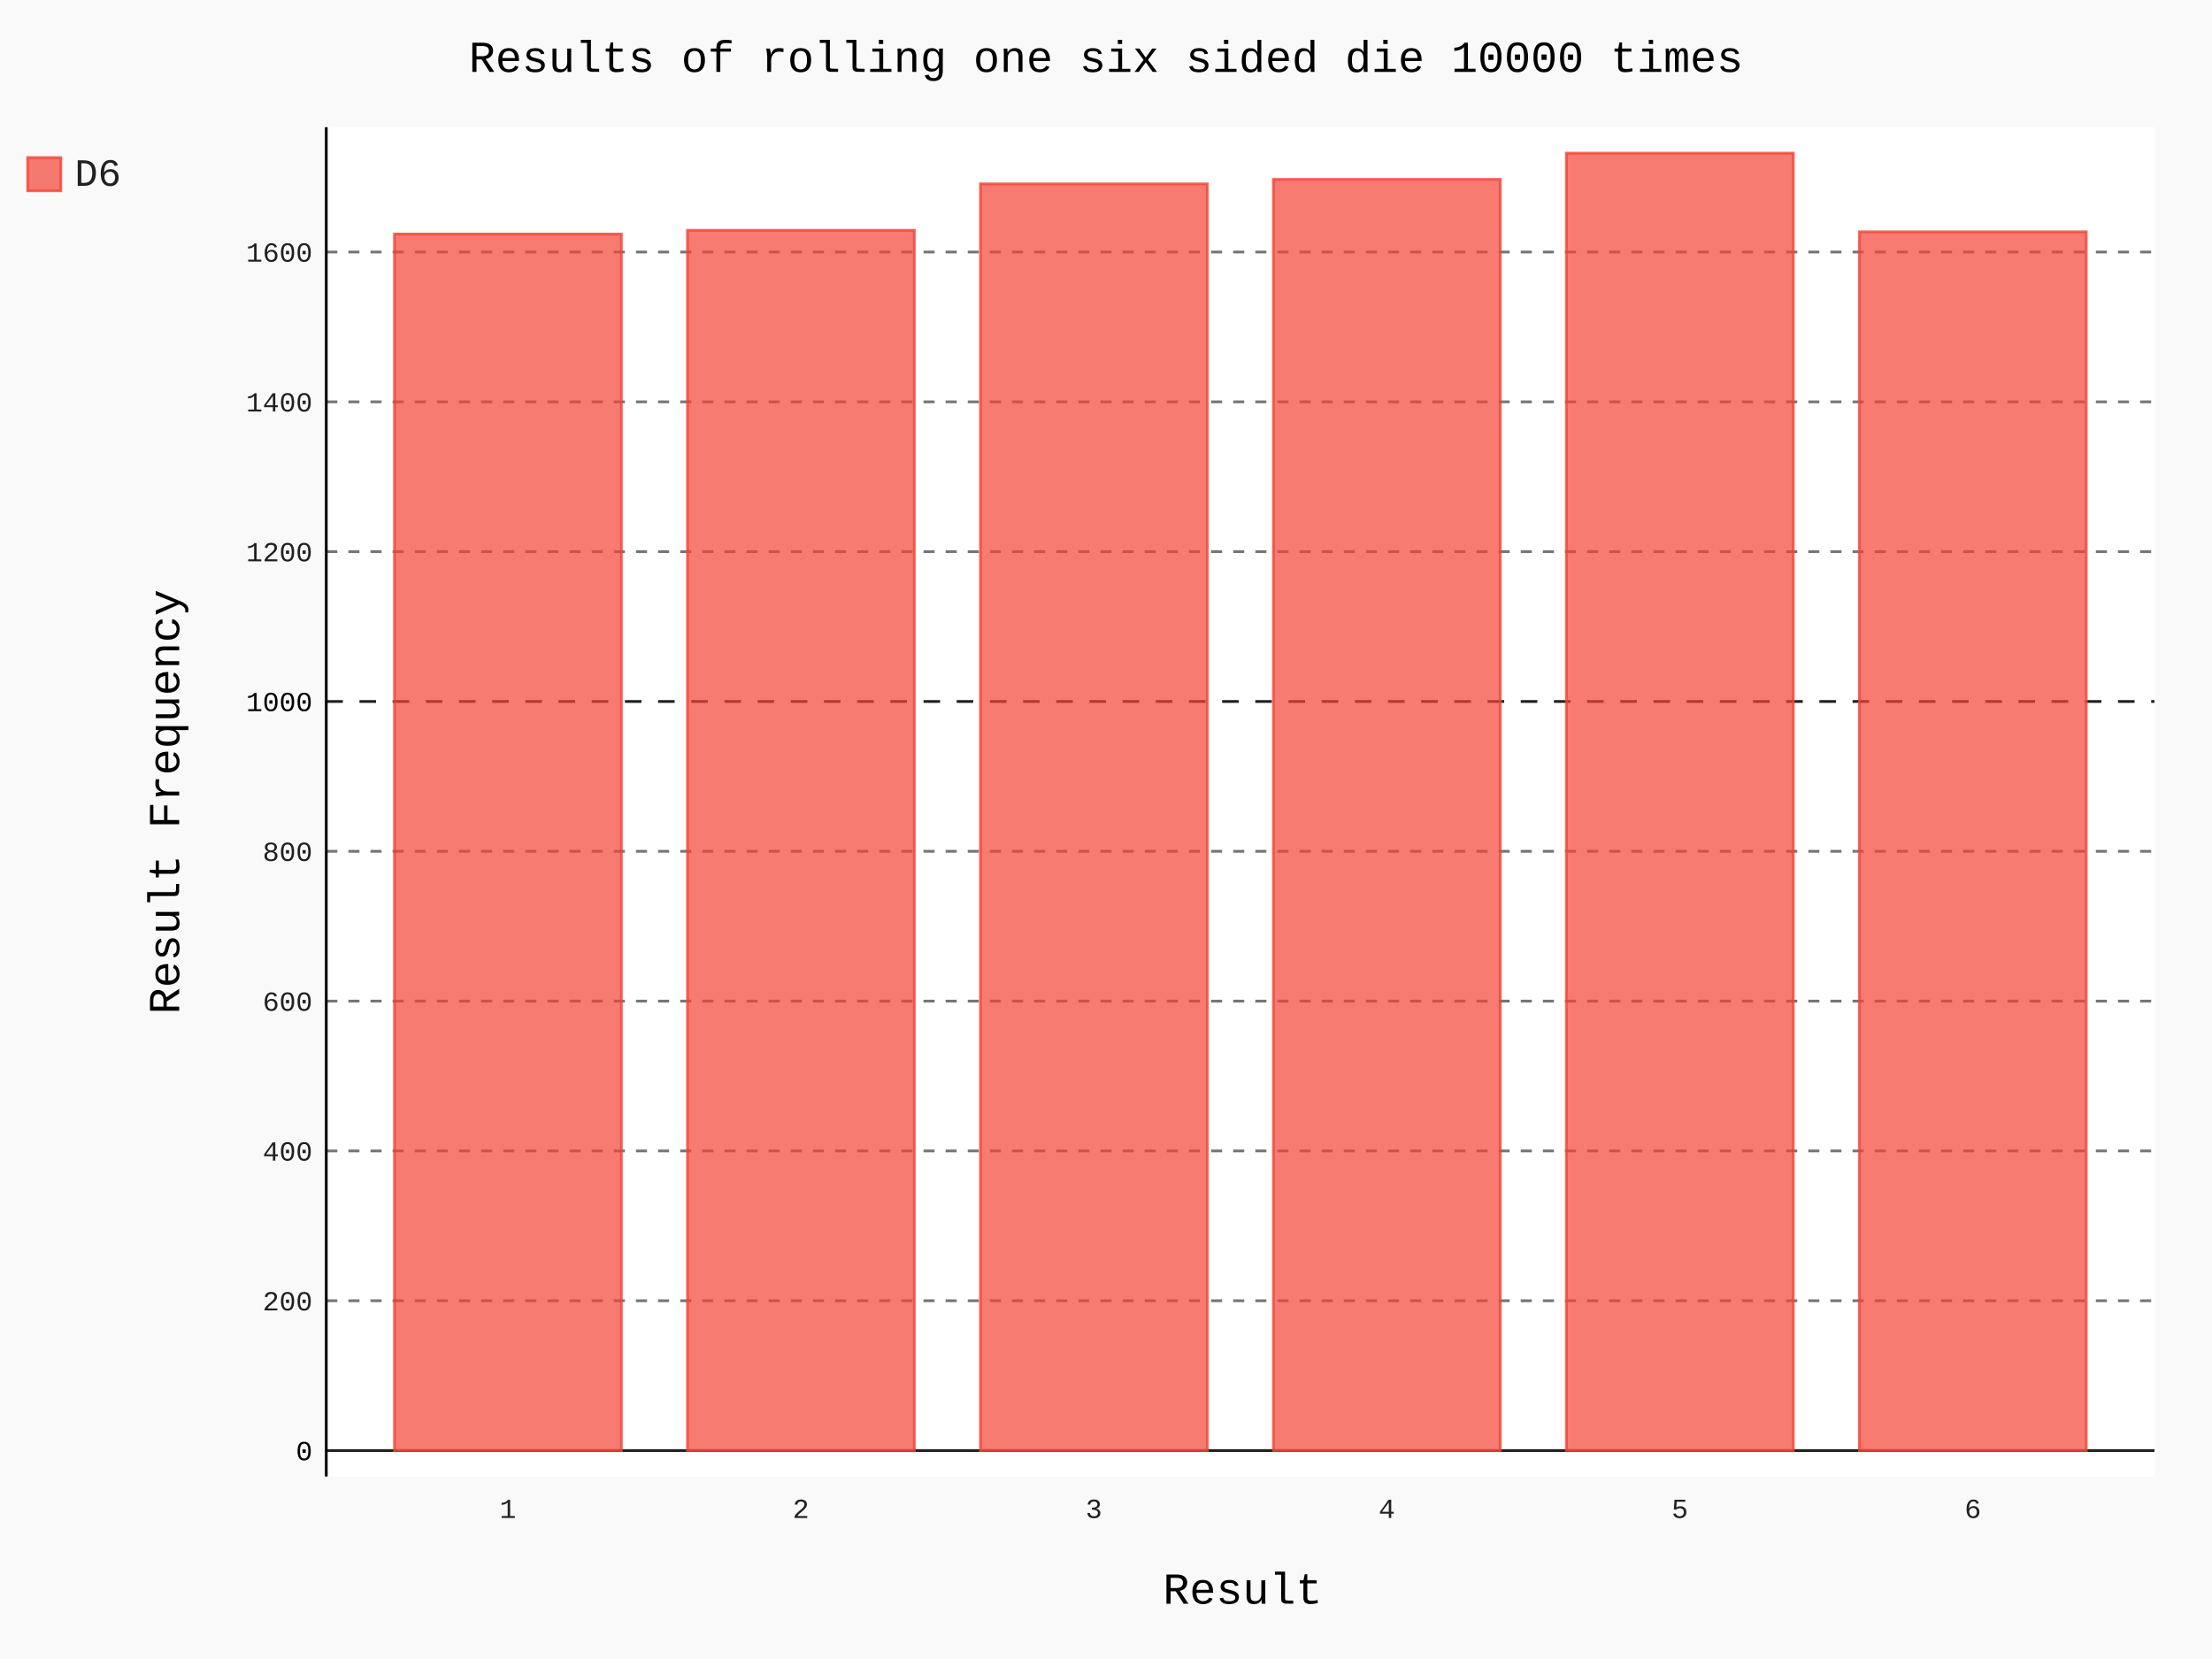
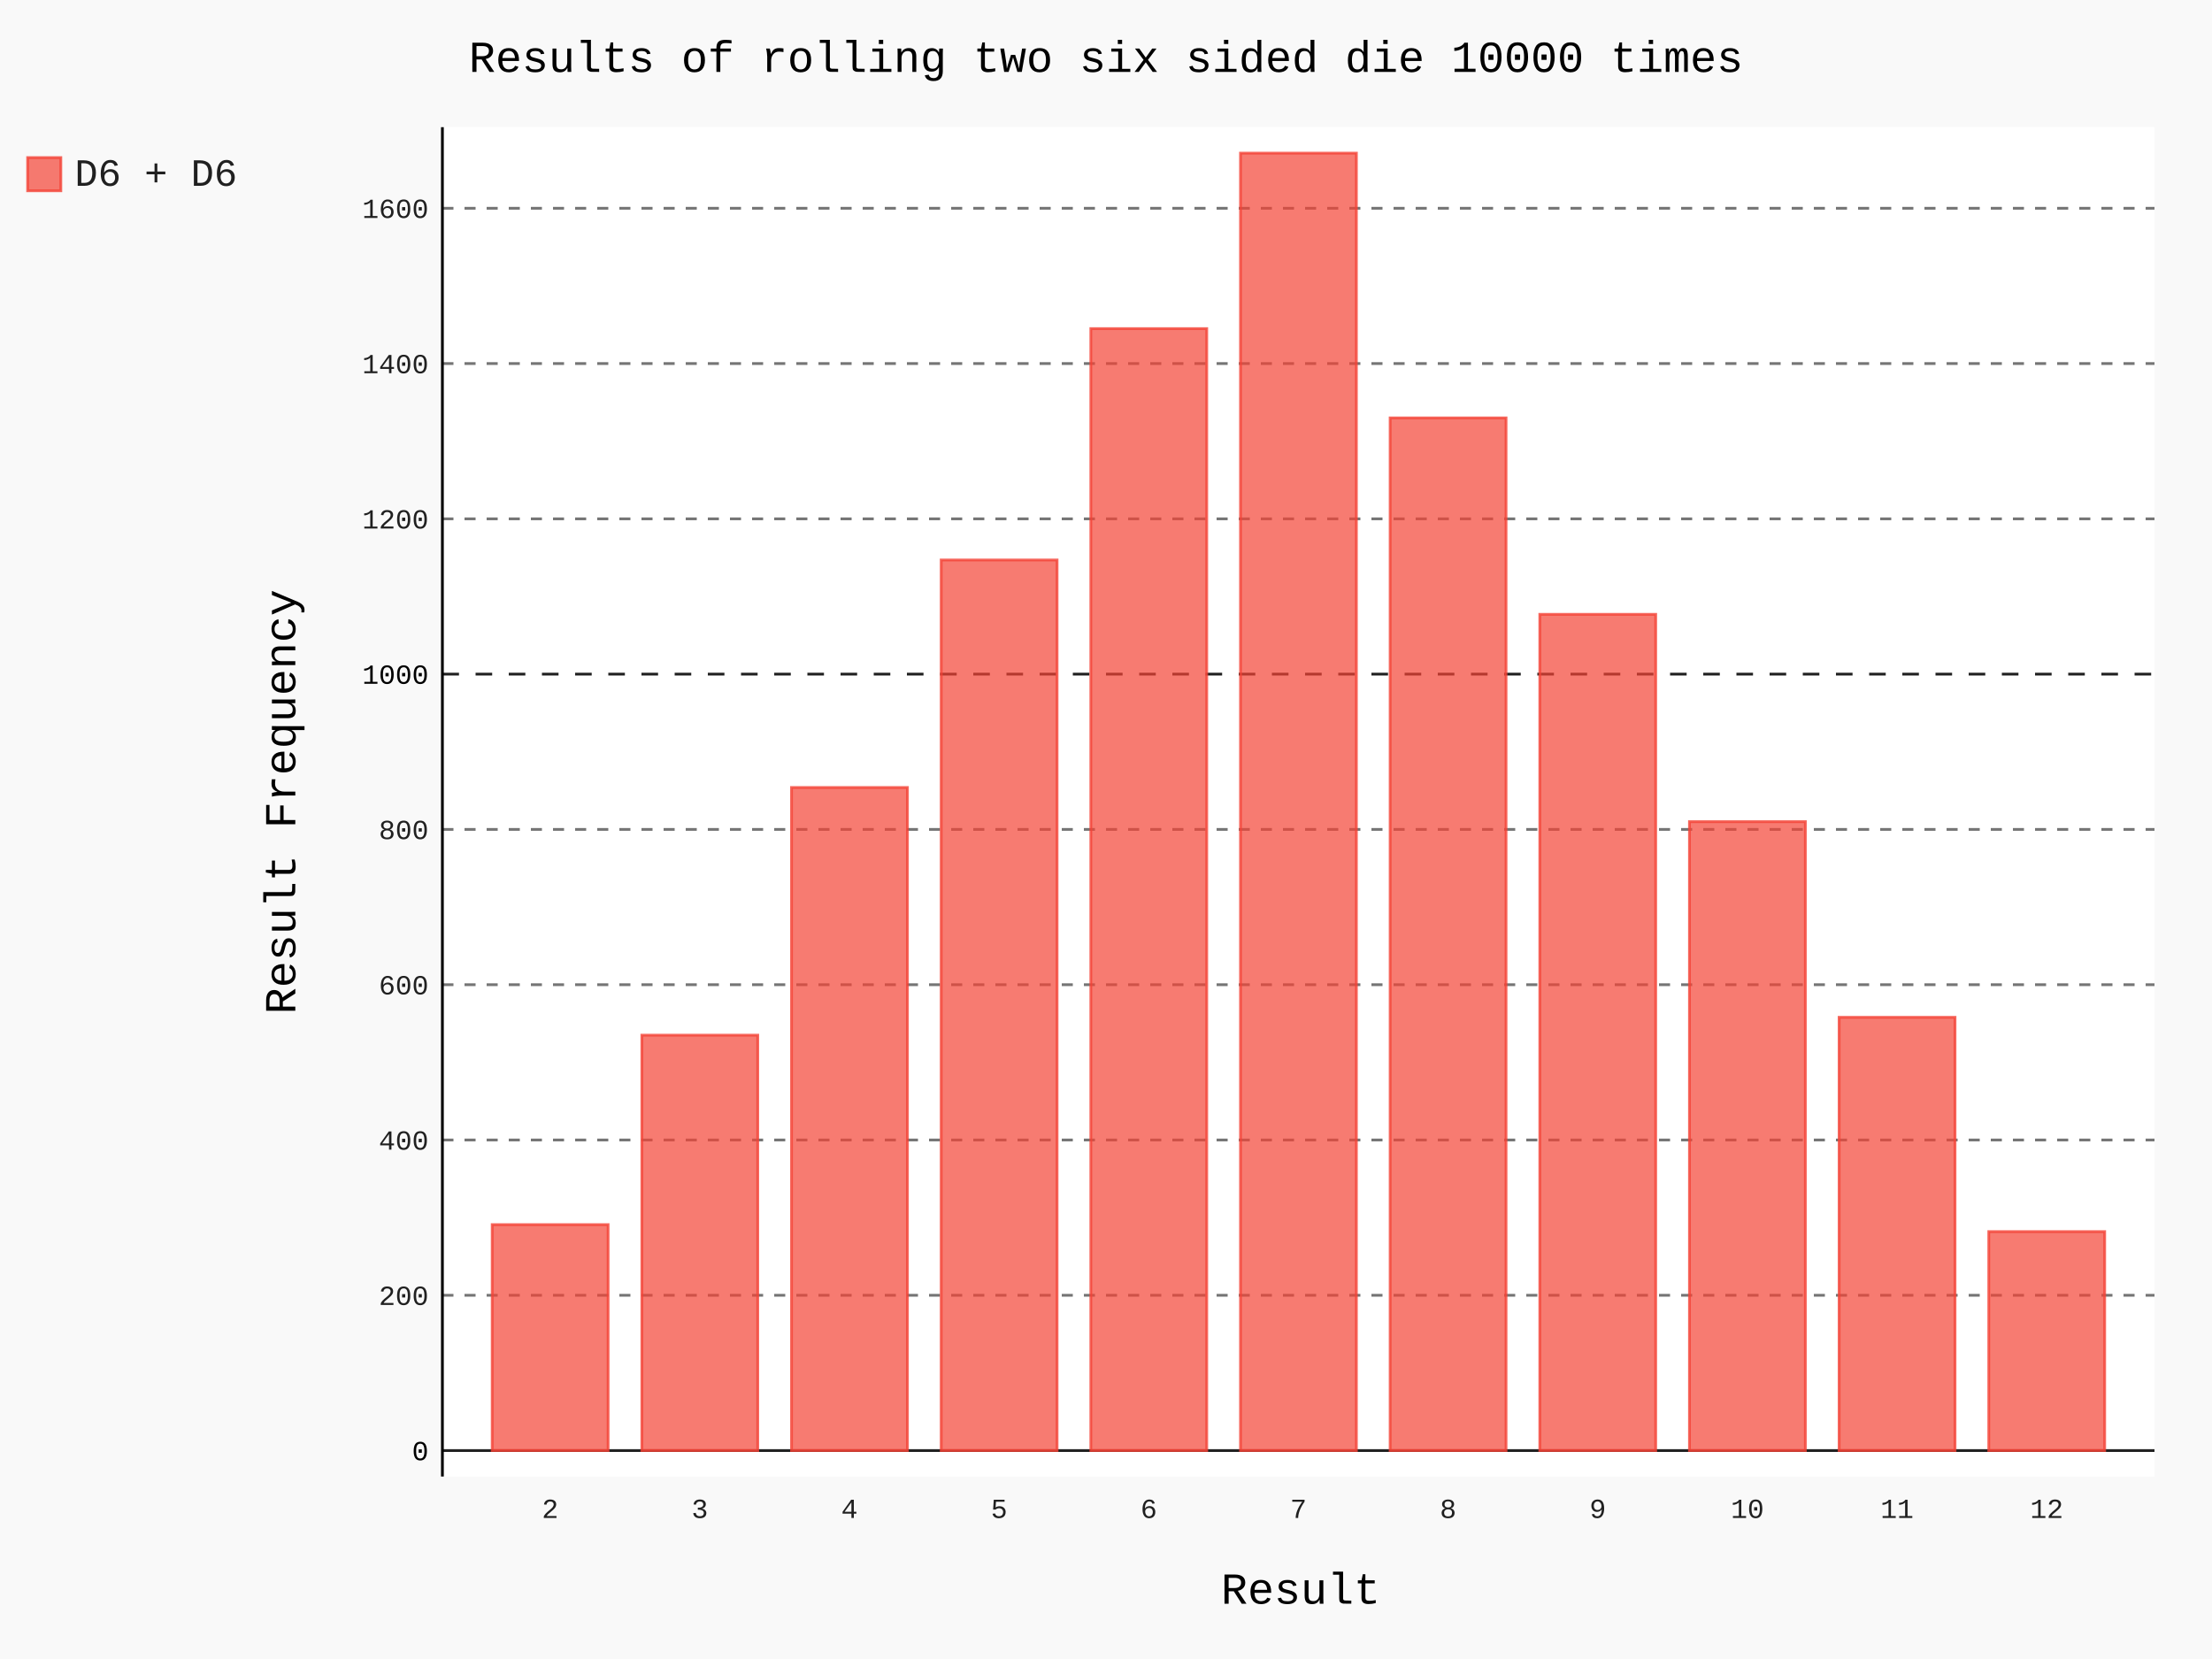
- <svg xmlns="http://www.w3.org/2000/svg" class="pygal-chart" id="chart-66f2a0ca-9bf6-41c1-96e5-be3d6422c4b3" viewBox="0 0 800 600">
+ <svg xmlns="http://www.w3.org/2000/svg" class="pygal-chart" id="chart-74829e68-ddb1-4a32-be70-0e45d8a1ea32" viewBox="0 0 800 600">
  <defs>
-     <style type="text/css">#chart-66f2a0ca-9bf6-41c1-96e5-be3d6422c4b3{-webkit-user-select:none;-webkit-font-smoothing:antialiased;font-family:Consolas,"Liberation Mono",Menlo,Courier,monospace}#chart-66f2a0ca-9bf6-41c1-96e5-be3d6422c4b3 .title{font-family:Consolas,"Liberation Mono",Menlo,Courier,monospace;font-size:16px}#chart-66f2a0ca-9bf6-41c1-96e5-be3d6422c4b3 .legends .legend text{font-family:Consolas,"Liberation Mono",Menlo,Courier,monospace;font-size:14px}#chart-66f2a0ca-9bf6-41c1-96e5-be3d6422c4b3 .axis text{font-family:Consolas,"Liberation Mono",Menlo,Courier,monospace;font-size:10px}#chart-66f2a0ca-9bf6-41c1-96e5-be3d6422c4b3 .axis text.major{font-family:Consolas,"Liberation Mono",Menlo,Courier,monospace;font-size:10px}#chart-66f2a0ca-9bf6-41c1-96e5-be3d6422c4b3 .text-overlay text.value{font-family:Consolas,"Liberation Mono",Menlo,Courier,monospace;font-size:16px}#chart-66f2a0ca-9bf6-41c1-96e5-be3d6422c4b3 .text-overlay text.label{font-family:Consolas,"Liberation Mono",Menlo,Courier,monospace;font-size:10px}#chart-66f2a0ca-9bf6-41c1-96e5-be3d6422c4b3 .tooltip{font-family:Consolas,"Liberation Mono",Menlo,Courier,monospace;font-size:14px}#chart-66f2a0ca-9bf6-41c1-96e5-be3d6422c4b3 text.no_data{font-family:Consolas,"Liberation Mono",Menlo,Courier,monospace;font-size:64px}
- #chart-66f2a0ca-9bf6-41c1-96e5-be3d6422c4b3{background-color:rgba(249,249,249,1)}#chart-66f2a0ca-9bf6-41c1-96e5-be3d6422c4b3 path,#chart-66f2a0ca-9bf6-41c1-96e5-be3d6422c4b3 line,#chart-66f2a0ca-9bf6-41c1-96e5-be3d6422c4b3 rect,#chart-66f2a0ca-9bf6-41c1-96e5-be3d6422c4b3 circle{-webkit-transition:150ms;-moz-transition:150ms;transition:150ms}#chart-66f2a0ca-9bf6-41c1-96e5-be3d6422c4b3 .graph &gt; .background{fill:rgba(249,249,249,1)}#chart-66f2a0ca-9bf6-41c1-96e5-be3d6422c4b3 .plot &gt; .background{fill:rgba(255,255,255,1)}#chart-66f2a0ca-9bf6-41c1-96e5-be3d6422c4b3 .graph{fill:rgba(0,0,0,.87)}#chart-66f2a0ca-9bf6-41c1-96e5-be3d6422c4b3 text.no_data{fill:rgba(0,0,0,1)}#chart-66f2a0ca-9bf6-41c1-96e5-be3d6422c4b3 .title{fill:rgba(0,0,0,1)}#chart-66f2a0ca-9bf6-41c1-96e5-be3d6422c4b3 .legends .legend text{fill:rgba(0,0,0,.87)}#chart-66f2a0ca-9bf6-41c1-96e5-be3d6422c4b3 .legends .legend:hover text{fill:rgba(0,0,0,1)}#chart-66f2a0ca-9bf6-41c1-96e5-be3d6422c4b3 .axis .line{stroke:rgba(0,0,0,1)}#chart-66f2a0ca-9bf6-41c1-96e5-be3d6422c4b3 .axis .guide.line{stroke:rgba(0,0,0,.54)}#chart-66f2a0ca-9bf6-41c1-96e5-be3d6422c4b3 .axis .major.line{stroke:rgba(0,0,0,.87)}#chart-66f2a0ca-9bf6-41c1-96e5-be3d6422c4b3 .axis text.major{fill:rgba(0,0,0,1)}#chart-66f2a0ca-9bf6-41c1-96e5-be3d6422c4b3 .axis.y .guides:hover .guide.line,#chart-66f2a0ca-9bf6-41c1-96e5-be3d6422c4b3 .line-graph .axis.x .guides:hover .guide.line,#chart-66f2a0ca-9bf6-41c1-96e5-be3d6422c4b3 .stackedline-graph .axis.x .guides:hover .guide.line,#chart-66f2a0ca-9bf6-41c1-96e5-be3d6422c4b3 .xy-graph .axis.x .guides:hover .guide.line{stroke:rgba(0,0,0,1)}#chart-66f2a0ca-9bf6-41c1-96e5-be3d6422c4b3 .axis .guides:hover text{fill:rgba(0,0,0,1)}#chart-66f2a0ca-9bf6-41c1-96e5-be3d6422c4b3 .reactive{fill-opacity:.7;stroke-opacity:.8}#chart-66f2a0ca-9bf6-41c1-96e5-be3d6422c4b3 .ci{stroke:rgba(0,0,0,.87)}#chart-66f2a0ca-9bf6-41c1-96e5-be3d6422c4b3 .reactive.active,#chart-66f2a0ca-9bf6-41c1-96e5-be3d6422c4b3 .active .reactive{fill-opacity:.8;stroke-opacity:.9;stroke-width:4}#chart-66f2a0ca-9bf6-41c1-96e5-be3d6422c4b3 .ci .reactive.active{stroke-width:1.5}#chart-66f2a0ca-9bf6-41c1-96e5-be3d6422c4b3 .series text{fill:rgba(0,0,0,1)}#chart-66f2a0ca-9bf6-41c1-96e5-be3d6422c4b3 .tooltip rect{fill:rgba(255,255,255,1);stroke:rgba(0,0,0,1);-webkit-transition:opacity 150ms;-moz-transition:opacity 150ms;transition:opacity 150ms}#chart-66f2a0ca-9bf6-41c1-96e5-be3d6422c4b3 .tooltip .label{fill:rgba(0,0,0,.87)}#chart-66f2a0ca-9bf6-41c1-96e5-be3d6422c4b3 .tooltip .label{fill:rgba(0,0,0,.87)}#chart-66f2a0ca-9bf6-41c1-96e5-be3d6422c4b3 .tooltip .legend{font-size:.8em;fill:rgba(0,0,0,.54)}#chart-66f2a0ca-9bf6-41c1-96e5-be3d6422c4b3 .tooltip .x_label{font-size:.6em;fill:rgba(0,0,0,1)}#chart-66f2a0ca-9bf6-41c1-96e5-be3d6422c4b3 .tooltip .xlink{font-size:.5em;text-decoration:underline}#chart-66f2a0ca-9bf6-41c1-96e5-be3d6422c4b3 .tooltip .value{font-size:1.5em}#chart-66f2a0ca-9bf6-41c1-96e5-be3d6422c4b3 .bound{font-size:.5em}#chart-66f2a0ca-9bf6-41c1-96e5-be3d6422c4b3 .max-value{font-size:.75em;fill:rgba(0,0,0,.54)}#chart-66f2a0ca-9bf6-41c1-96e5-be3d6422c4b3 .map-element{fill:rgba(255,255,255,1);stroke:rgba(0,0,0,.54) !important}#chart-66f2a0ca-9bf6-41c1-96e5-be3d6422c4b3 .map-element .reactive{fill-opacity:inherit;stroke-opacity:inherit}#chart-66f2a0ca-9bf6-41c1-96e5-be3d6422c4b3 .color-0,#chart-66f2a0ca-9bf6-41c1-96e5-be3d6422c4b3 .color-0 a:visited{stroke:#F44336;fill:#F44336}#chart-66f2a0ca-9bf6-41c1-96e5-be3d6422c4b3 .text-overlay .color-0 text{fill:black}
- #chart-66f2a0ca-9bf6-41c1-96e5-be3d6422c4b3 text.no_data{text-anchor:middle}#chart-66f2a0ca-9bf6-41c1-96e5-be3d6422c4b3 .guide.line{fill:none}#chart-66f2a0ca-9bf6-41c1-96e5-be3d6422c4b3 .centered{text-anchor:middle}#chart-66f2a0ca-9bf6-41c1-96e5-be3d6422c4b3 .title{text-anchor:middle}#chart-66f2a0ca-9bf6-41c1-96e5-be3d6422c4b3 .legends .legend text{fill-opacity:1}#chart-66f2a0ca-9bf6-41c1-96e5-be3d6422c4b3 .axis.x text{text-anchor:middle}#chart-66f2a0ca-9bf6-41c1-96e5-be3d6422c4b3 .axis.x:not(.web) text[transform]{text-anchor:start}#chart-66f2a0ca-9bf6-41c1-96e5-be3d6422c4b3 .axis.x:not(.web) text[transform].backwards{text-anchor:end}#chart-66f2a0ca-9bf6-41c1-96e5-be3d6422c4b3 .axis.y text{text-anchor:end}#chart-66f2a0ca-9bf6-41c1-96e5-be3d6422c4b3 .axis.y text[transform].backwards{text-anchor:start}#chart-66f2a0ca-9bf6-41c1-96e5-be3d6422c4b3 .axis.y2 text{text-anchor:start}#chart-66f2a0ca-9bf6-41c1-96e5-be3d6422c4b3 .axis.y2 text[transform].backwards{text-anchor:end}#chart-66f2a0ca-9bf6-41c1-96e5-be3d6422c4b3 .axis .guide.line{stroke-dasharray:4,4}#chart-66f2a0ca-9bf6-41c1-96e5-be3d6422c4b3 .axis .major.guide.line{stroke-dasharray:6,6}#chart-66f2a0ca-9bf6-41c1-96e5-be3d6422c4b3 .horizontal .axis.y .guide.line,#chart-66f2a0ca-9bf6-41c1-96e5-be3d6422c4b3 .horizontal .axis.y2 .guide.line,#chart-66f2a0ca-9bf6-41c1-96e5-be3d6422c4b3 .vertical .axis.x .guide.line{opacity:0}#chart-66f2a0ca-9bf6-41c1-96e5-be3d6422c4b3 .horizontal .axis.always_show .guide.line,#chart-66f2a0ca-9bf6-41c1-96e5-be3d6422c4b3 .vertical .axis.always_show .guide.line{opacity:1 !important}#chart-66f2a0ca-9bf6-41c1-96e5-be3d6422c4b3 .axis.y .guides:hover .guide.line,#chart-66f2a0ca-9bf6-41c1-96e5-be3d6422c4b3 .axis.y2 .guides:hover .guide.line,#chart-66f2a0ca-9bf6-41c1-96e5-be3d6422c4b3 .axis.x .guides:hover .guide.line{opacity:1}#chart-66f2a0ca-9bf6-41c1-96e5-be3d6422c4b3 .axis .guides:hover text{opacity:1}#chart-66f2a0ca-9bf6-41c1-96e5-be3d6422c4b3 .nofill{fill:none}#chart-66f2a0ca-9bf6-41c1-96e5-be3d6422c4b3 .subtle-fill{fill-opacity:.2}#chart-66f2a0ca-9bf6-41c1-96e5-be3d6422c4b3 .dot{stroke-width:1px;fill-opacity:1}#chart-66f2a0ca-9bf6-41c1-96e5-be3d6422c4b3 .dot.active{stroke-width:5px}#chart-66f2a0ca-9bf6-41c1-96e5-be3d6422c4b3 .dot.negative{fill:transparent}#chart-66f2a0ca-9bf6-41c1-96e5-be3d6422c4b3 text,#chart-66f2a0ca-9bf6-41c1-96e5-be3d6422c4b3 tspan{stroke:none !important}#chart-66f2a0ca-9bf6-41c1-96e5-be3d6422c4b3 .series text.active{opacity:1}#chart-66f2a0ca-9bf6-41c1-96e5-be3d6422c4b3 .tooltip rect{fill-opacity:.95;stroke-width:.5}#chart-66f2a0ca-9bf6-41c1-96e5-be3d6422c4b3 .tooltip text{fill-opacity:1}#chart-66f2a0ca-9bf6-41c1-96e5-be3d6422c4b3 .showable{visibility:hidden}#chart-66f2a0ca-9bf6-41c1-96e5-be3d6422c4b3 .showable.shown{visibility:visible}#chart-66f2a0ca-9bf6-41c1-96e5-be3d6422c4b3 .gauge-background{fill:rgba(229,229,229,1);stroke:none}#chart-66f2a0ca-9bf6-41c1-96e5-be3d6422c4b3 .bg-lines{stroke:rgba(249,249,249,1);stroke-width:2px}</style>
+     <style type="text/css">#chart-74829e68-ddb1-4a32-be70-0e45d8a1ea32{-webkit-user-select:none;-webkit-font-smoothing:antialiased;font-family:Consolas,"Liberation Mono",Menlo,Courier,monospace}#chart-74829e68-ddb1-4a32-be70-0e45d8a1ea32 .title{font-family:Consolas,"Liberation Mono",Menlo,Courier,monospace;font-size:16px}#chart-74829e68-ddb1-4a32-be70-0e45d8a1ea32 .legends .legend text{font-family:Consolas,"Liberation Mono",Menlo,Courier,monospace;font-size:14px}#chart-74829e68-ddb1-4a32-be70-0e45d8a1ea32 .axis text{font-family:Consolas,"Liberation Mono",Menlo,Courier,monospace;font-size:10px}#chart-74829e68-ddb1-4a32-be70-0e45d8a1ea32 .axis text.major{font-family:Consolas,"Liberation Mono",Menlo,Courier,monospace;font-size:10px}#chart-74829e68-ddb1-4a32-be70-0e45d8a1ea32 .text-overlay text.value{font-family:Consolas,"Liberation Mono",Menlo,Courier,monospace;font-size:16px}#chart-74829e68-ddb1-4a32-be70-0e45d8a1ea32 .text-overlay text.label{font-family:Consolas,"Liberation Mono",Menlo,Courier,monospace;font-size:10px}#chart-74829e68-ddb1-4a32-be70-0e45d8a1ea32 .tooltip{font-family:Consolas,"Liberation Mono",Menlo,Courier,monospace;font-size:14px}#chart-74829e68-ddb1-4a32-be70-0e45d8a1ea32 text.no_data{font-family:Consolas,"Liberation Mono",Menlo,Courier,monospace;font-size:64px}
+ #chart-74829e68-ddb1-4a32-be70-0e45d8a1ea32{background-color:rgba(249,249,249,1)}#chart-74829e68-ddb1-4a32-be70-0e45d8a1ea32 path,#chart-74829e68-ddb1-4a32-be70-0e45d8a1ea32 line,#chart-74829e68-ddb1-4a32-be70-0e45d8a1ea32 rect,#chart-74829e68-ddb1-4a32-be70-0e45d8a1ea32 circle{-webkit-transition:150ms;-moz-transition:150ms;transition:150ms}#chart-74829e68-ddb1-4a32-be70-0e45d8a1ea32 .graph &gt; .background{fill:rgba(249,249,249,1)}#chart-74829e68-ddb1-4a32-be70-0e45d8a1ea32 .plot &gt; .background{fill:rgba(255,255,255,1)}#chart-74829e68-ddb1-4a32-be70-0e45d8a1ea32 .graph{fill:rgba(0,0,0,.87)}#chart-74829e68-ddb1-4a32-be70-0e45d8a1ea32 text.no_data{fill:rgba(0,0,0,1)}#chart-74829e68-ddb1-4a32-be70-0e45d8a1ea32 .title{fill:rgba(0,0,0,1)}#chart-74829e68-ddb1-4a32-be70-0e45d8a1ea32 .legends .legend text{fill:rgba(0,0,0,.87)}#chart-74829e68-ddb1-4a32-be70-0e45d8a1ea32 .legends .legend:hover text{fill:rgba(0,0,0,1)}#chart-74829e68-ddb1-4a32-be70-0e45d8a1ea32 .axis .line{stroke:rgba(0,0,0,1)}#chart-74829e68-ddb1-4a32-be70-0e45d8a1ea32 .axis .guide.line{stroke:rgba(0,0,0,.54)}#chart-74829e68-ddb1-4a32-be70-0e45d8a1ea32 .axis .major.line{stroke:rgba(0,0,0,.87)}#chart-74829e68-ddb1-4a32-be70-0e45d8a1ea32 .axis text.major{fill:rgba(0,0,0,1)}#chart-74829e68-ddb1-4a32-be70-0e45d8a1ea32 .axis.y .guides:hover .guide.line,#chart-74829e68-ddb1-4a32-be70-0e45d8a1ea32 .line-graph .axis.x .guides:hover .guide.line,#chart-74829e68-ddb1-4a32-be70-0e45d8a1ea32 .stackedline-graph .axis.x .guides:hover .guide.line,#chart-74829e68-ddb1-4a32-be70-0e45d8a1ea32 .xy-graph .axis.x .guides:hover .guide.line{stroke:rgba(0,0,0,1)}#chart-74829e68-ddb1-4a32-be70-0e45d8a1ea32 .axis .guides:hover text{fill:rgba(0,0,0,1)}#chart-74829e68-ddb1-4a32-be70-0e45d8a1ea32 .reactive{fill-opacity:.7;stroke-opacity:.8}#chart-74829e68-ddb1-4a32-be70-0e45d8a1ea32 .ci{stroke:rgba(0,0,0,.87)}#chart-74829e68-ddb1-4a32-be70-0e45d8a1ea32 .reactive.active,#chart-74829e68-ddb1-4a32-be70-0e45d8a1ea32 .active .reactive{fill-opacity:.8;stroke-opacity:.9;stroke-width:4}#chart-74829e68-ddb1-4a32-be70-0e45d8a1ea32 .ci .reactive.active{stroke-width:1.5}#chart-74829e68-ddb1-4a32-be70-0e45d8a1ea32 .series text{fill:rgba(0,0,0,1)}#chart-74829e68-ddb1-4a32-be70-0e45d8a1ea32 .tooltip rect{fill:rgba(255,255,255,1);stroke:rgba(0,0,0,1);-webkit-transition:opacity 150ms;-moz-transition:opacity 150ms;transition:opacity 150ms}#chart-74829e68-ddb1-4a32-be70-0e45d8a1ea32 .tooltip .label{fill:rgba(0,0,0,.87)}#chart-74829e68-ddb1-4a32-be70-0e45d8a1ea32 .tooltip .label{fill:rgba(0,0,0,.87)}#chart-74829e68-ddb1-4a32-be70-0e45d8a1ea32 .tooltip .legend{font-size:.8em;fill:rgba(0,0,0,.54)}#chart-74829e68-ddb1-4a32-be70-0e45d8a1ea32 .tooltip .x_label{font-size:.6em;fill:rgba(0,0,0,1)}#chart-74829e68-ddb1-4a32-be70-0e45d8a1ea32 .tooltip .xlink{font-size:.5em;text-decoration:underline}#chart-74829e68-ddb1-4a32-be70-0e45d8a1ea32 .tooltip .value{font-size:1.5em}#chart-74829e68-ddb1-4a32-be70-0e45d8a1ea32 .bound{font-size:.5em}#chart-74829e68-ddb1-4a32-be70-0e45d8a1ea32 .max-value{font-size:.75em;fill:rgba(0,0,0,.54)}#chart-74829e68-ddb1-4a32-be70-0e45d8a1ea32 .map-element{fill:rgba(255,255,255,1);stroke:rgba(0,0,0,.54) !important}#chart-74829e68-ddb1-4a32-be70-0e45d8a1ea32 .map-element .reactive{fill-opacity:inherit;stroke-opacity:inherit}#chart-74829e68-ddb1-4a32-be70-0e45d8a1ea32 .color-0,#chart-74829e68-ddb1-4a32-be70-0e45d8a1ea32 .color-0 a:visited{stroke:#F44336;fill:#F44336}#chart-74829e68-ddb1-4a32-be70-0e45d8a1ea32 .text-overlay .color-0 text{fill:black}
+ #chart-74829e68-ddb1-4a32-be70-0e45d8a1ea32 text.no_data{text-anchor:middle}#chart-74829e68-ddb1-4a32-be70-0e45d8a1ea32 .guide.line{fill:none}#chart-74829e68-ddb1-4a32-be70-0e45d8a1ea32 .centered{text-anchor:middle}#chart-74829e68-ddb1-4a32-be70-0e45d8a1ea32 .title{text-anchor:middle}#chart-74829e68-ddb1-4a32-be70-0e45d8a1ea32 .legends .legend text{fill-opacity:1}#chart-74829e68-ddb1-4a32-be70-0e45d8a1ea32 .axis.x text{text-anchor:middle}#chart-74829e68-ddb1-4a32-be70-0e45d8a1ea32 .axis.x:not(.web) text[transform]{text-anchor:start}#chart-74829e68-ddb1-4a32-be70-0e45d8a1ea32 .axis.x:not(.web) text[transform].backwards{text-anchor:end}#chart-74829e68-ddb1-4a32-be70-0e45d8a1ea32 .axis.y text{text-anchor:end}#chart-74829e68-ddb1-4a32-be70-0e45d8a1ea32 .axis.y text[transform].backwards{text-anchor:start}#chart-74829e68-ddb1-4a32-be70-0e45d8a1ea32 .axis.y2 text{text-anchor:start}#chart-74829e68-ddb1-4a32-be70-0e45d8a1ea32 .axis.y2 text[transform].backwards{text-anchor:end}#chart-74829e68-ddb1-4a32-be70-0e45d8a1ea32 .axis .guide.line{stroke-dasharray:4,4}#chart-74829e68-ddb1-4a32-be70-0e45d8a1ea32 .axis .major.guide.line{stroke-dasharray:6,6}#chart-74829e68-ddb1-4a32-be70-0e45d8a1ea32 .horizontal .axis.y .guide.line,#chart-74829e68-ddb1-4a32-be70-0e45d8a1ea32 .horizontal .axis.y2 .guide.line,#chart-74829e68-ddb1-4a32-be70-0e45d8a1ea32 .vertical .axis.x .guide.line{opacity:0}#chart-74829e68-ddb1-4a32-be70-0e45d8a1ea32 .horizontal .axis.always_show .guide.line,#chart-74829e68-ddb1-4a32-be70-0e45d8a1ea32 .vertical .axis.always_show .guide.line{opacity:1 !important}#chart-74829e68-ddb1-4a32-be70-0e45d8a1ea32 .axis.y .guides:hover .guide.line,#chart-74829e68-ddb1-4a32-be70-0e45d8a1ea32 .axis.y2 .guides:hover .guide.line,#chart-74829e68-ddb1-4a32-be70-0e45d8a1ea32 .axis.x .guides:hover .guide.line{opacity:1}#chart-74829e68-ddb1-4a32-be70-0e45d8a1ea32 .axis .guides:hover text{opacity:1}#chart-74829e68-ddb1-4a32-be70-0e45d8a1ea32 .nofill{fill:none}#chart-74829e68-ddb1-4a32-be70-0e45d8a1ea32 .subtle-fill{fill-opacity:.2}#chart-74829e68-ddb1-4a32-be70-0e45d8a1ea32 .dot{stroke-width:1px;fill-opacity:1}#chart-74829e68-ddb1-4a32-be70-0e45d8a1ea32 .dot.active{stroke-width:5px}#chart-74829e68-ddb1-4a32-be70-0e45d8a1ea32 .dot.negative{fill:transparent}#chart-74829e68-ddb1-4a32-be70-0e45d8a1ea32 text,#chart-74829e68-ddb1-4a32-be70-0e45d8a1ea32 tspan{stroke:none !important}#chart-74829e68-ddb1-4a32-be70-0e45d8a1ea32 .series text.active{opacity:1}#chart-74829e68-ddb1-4a32-be70-0e45d8a1ea32 .tooltip rect{fill-opacity:.95;stroke-width:.5}#chart-74829e68-ddb1-4a32-be70-0e45d8a1ea32 .tooltip text{fill-opacity:1}#chart-74829e68-ddb1-4a32-be70-0e45d8a1ea32 .showable{visibility:hidden}#chart-74829e68-ddb1-4a32-be70-0e45d8a1ea32 .showable.shown{visibility:visible}#chart-74829e68-ddb1-4a32-be70-0e45d8a1ea32 .gauge-background{fill:rgba(229,229,229,1);stroke:none}#chart-74829e68-ddb1-4a32-be70-0e45d8a1ea32 .bg-lines{stroke:rgba(249,249,249,1);stroke-width:2px}</style>
  </defs>
  <g class="graph bar-graph vertical">
    <rect class="background" height="600" width="800" x="0" y="0" />
-     <g class="plot" transform="translate(118, 46)">
-       <rect class="background" height="488" width="661.2" x="0" y="0" />
+     <g class="plot" transform="translate(160, 46)">
+       <rect class="background" height="488" width="619.2" x="0" y="0" />
      <g class="axis y always_show">
        <g class="guides">
-           <path class="axis major line" d="M0 478.615 h661.2" />
+           <path class="axis major line" d="M0 478.615 h619.2" />
          <text class="major" x="-5" y="482.115">0</text>
        </g>
        <g class="guides">
-           <path class="guide line" d="M0 424.432 h661.2" />
-           <text class="" x="-5" y="427.932">200</text>
+           <path class="guide line" d="M0 422.454 h619.2" />
+           <text class="" x="-5" y="425.954">200</text>
        </g>
        <g class="guides">
-           <path class="guide line" d="M0 370.248 h661.2" />
-           <text class="" x="-5" y="373.748">400</text>
+           <path class="guide line" d="M0 366.292 h619.2" />
+           <text class="" x="-5" y="369.792">400</text>
        </g>
        <g class="guides">
-           <path class="guide line" d="M0 316.064 h661.2" />
-           <text class="" x="-5" y="319.564">600</text>
+           <path class="guide line" d="M0 310.13 h619.2" />
+           <text class="" x="-5" y="313.63">600</text>
        </g>
        <g class="guides">
-           <path class="guide line" d="M0 261.881 h661.2" />
-           <text class="" x="-5" y="265.381">800</text>
+           <path class="guide line" d="M0 253.969 h619.2" />
+           <text class="" x="-5" y="257.469">800</text>
        </g>
        <g class="guides">
-           <path class="major guide line" d="M0 207.697 h661.2" />
-           <text class="major" x="-5" y="211.197">1000</text>
+           <path class="major guide line" d="M0 197.807 h619.2" />
+           <text class="major" x="-5" y="201.307">1000</text>
        </g>
        <g class="guides">
-           <path class="guide line" d="M0 153.513 h661.2" />
-           <text class="" x="-5" y="157.013">1200</text>
+           <path class="guide line" d="M0 141.645 h619.2" />
+           <text class="" x="-5" y="145.145">1200</text>
        </g>
        <g class="guides">
-           <path class="guide line" d="M0 99.33 h661.2" />
-           <text class="" x="-5" y="102.83">1400</text>
+           <path class="guide line" d="M0 85.484 h619.2" />
+           <text class="" x="-5" y="88.984">1400</text>
        </g>
        <g class="guides">
-           <path class="guide line" d="M0 45.146 h661.2" />
-           <text class="" x="-5" y="48.646">1600</text>
+           <path class="guide line" d="M0 29.322 h619.2" />
+           <text class="" x="-5" y="32.822">1600</text>
        </g>
      </g>
      <g class="axis x">
        <path class="line" d="M0 0 v488" />
        <g class="guides">
-           <path class="guide line" d="M65.696 0 v488" />
-           <text class="" x="65.696" y="503.0">1</text>
+           <path class="guide line" d="M38.971 0 v488" />
+           <text class="" x="38.971" y="503.0">2</text>
        </g>
        <g class="guides">
-           <path class="guide line" d="M171.658 0 v488" />
-           <text class="" x="171.658" y="503.0">2</text>
+           <path class="guide line" d="M93.097 0 v488" />
+           <text class="" x="93.097" y="503.0">3</text>
        </g>
        <g class="guides">
-           <path class="guide line" d="M277.619 0 v488" />
-           <text class="" x="277.619" y="503.0">3</text>
+           <path class="guide line" d="M147.222 0 v488" />
+           <text class="" x="147.222" y="503.0">4</text>
        </g>
        <g class="guides">
-           <path class="guide line" d="M383.581 0 v488" />
-           <text class="" x="383.581" y="503.0">4</text>
+           <path class="guide line" d="M201.348 0 v488" />
+           <text class="" x="201.348" y="503.0">5</text>
        </g>
        <g class="guides">
-           <path class="guide line" d="M489.542 0 v488" />
-           <text class="" x="489.542" y="503.0">5</text>
+           <path class="guide line" d="M255.474 0 v488" />
+           <text class="" x="255.474" y="503.0">6</text>
        </g>
        <g class="guides">
-           <path class="guide line" d="M595.504 0 v488" />
-           <text class="" x="595.504" y="503.0">6</text>
+           <path class="guide line" d="M309.6 0 v488" />
+           <text class="" x="309.6" y="503.0">7</text>
+         </g>
+         <g class="guides">
+           <path class="guide line" d="M363.726 0 v488" />
+           <text class="" x="363.726" y="503.0">8</text>
+         </g>
+         <g class="guides">
+           <path class="guide line" d="M417.852 0 v488" />
+           <text class="" x="417.852" y="503.0">9</text>
+         </g>
+         <g class="guides">
+           <path class="guide line" d="M471.978 0 v488" />
+           <text class="" x="471.978" y="503.0">10</text>
+         </g>
+         <g class="guides">
+           <path class="guide line" d="M526.103 0 v488" />
+           <text class="" x="526.103" y="503.0">11</text>
+         </g>
+         <g class="guides">
+           <path class="guide line" d="M580.229 0 v488" />
+           <text class="" x="580.229" y="503.0">12</text>
        </g>
      </g>
      <g class="series serie-0 color-0">
        <g class="bars">
          <g class="bar">
-             <rect class="rect reactive tooltip-trigger" height="439.972" rx="0" ry="0" width="82.057" x="24.668" y="38.644" />
+             <rect class="rect reactive tooltip-trigger" height="81.715" rx="0" ry="0" width="41.915" x="18.013" y="396.9" />
          </g>
          <g class="bar">
-             <rect class="rect reactive tooltip-trigger" height="441.326" rx="0" ry="0" width="82.057" x="130.629" y="37.289" />
+             <rect class="rect reactive tooltip-trigger" height="150.232" rx="0" ry="0" width="41.915" x="72.139" y="328.383" />
          </g>
          <g class="bar">
-             <rect class="rect reactive tooltip-trigger" height="458.123" rx="0" ry="0" width="82.057" x="236.591" y="20.492" />
+             <rect class="rect reactive tooltip-trigger" height="239.81" rx="0" ry="0" width="41.915" x="126.265" y="238.805" />
          </g>
          <g class="bar">
-             <rect class="rect reactive tooltip-trigger" height="459.749" rx="0" ry="0" width="82.057" x="342.552" y="18.867" />
+             <rect class="rect reactive tooltip-trigger" height="322.087" rx="0" ry="0" width="41.915" x="180.391" y="156.528" />
          </g>
          <g class="bar">
-             <rect class="rect reactive tooltip-trigger" height="469.231" rx="0" ry="0" width="82.057" x="448.514" y="9.385" />
+             <rect class="rect reactive tooltip-trigger" height="405.768" rx="0" ry="0" width="41.915" x="234.517" y="72.847" />
          </g>
          <g class="bar">
-             <rect class="rect reactive tooltip-trigger" height="440.784" rx="0" ry="0" width="82.057" x="554.476" y="37.831" />
+             <rect class="rect reactive tooltip-trigger" height="469.231" rx="0" ry="0" width="41.915" x="288.642" y="9.385" />
+           </g>
+           <g class="bar">
+             <rect class="rect reactive tooltip-trigger" height="373.475" rx="0" ry="0" width="41.915" x="342.768" y="105.14" />
+           </g>
+           <g class="bar">
+             <rect class="rect reactive tooltip-trigger" height="302.431" rx="0" ry="0" width="41.915" x="396.894" y="176.185" />
+           </g>
+           <g class="bar">
+             <rect class="rect reactive tooltip-trigger" height="227.455" rx="0" ry="0" width="41.915" x="451.02" y="251.161" />
+           </g>
+           <g class="bar">
+             <rect class="rect reactive tooltip-trigger" height="156.691" rx="0" ry="0" width="41.915" x="505.146" y="321.924" />
+           </g>
+           <g class="bar">
+             <rect class="rect reactive tooltip-trigger" height="79.188" rx="0" ry="0" width="41.915" x="559.272" y="399.427" />
          </g>
        </g>
      </g>
    </g>
    <g class="titles">
-       <text class="title plot_title" x="400.0" y="26">Results of rolling one six sided die 10000 times</text>
-       <text class="title" x="449.4" y="580">Result</text>
-       <text class="title" transform="rotate(-90 38.8 290)" x="38.8" y="316.0">Result Frequency</text>
+       <text class="title plot_title" x="400.0" y="26">Results of rolling two six sided die 10000 times</text>
+       <text class="title" x="470.4" y="580">Result</text>
+       <text class="title" transform="rotate(-90 80.8 290)" x="80.8" y="316.0">Result Frequency</text>
    </g>
-     <g class="plot overlay" transform="translate(118, 46)">
+     <g class="plot overlay" transform="translate(160, 46)">
      <g class="series serie-0 color-0" />
    </g>
-     <g class="plot text-overlay" transform="translate(118, 46)">
+     <g class="plot text-overlay" transform="translate(160, 46)">
      <g class="series serie-0 color-0" />
    </g>
-     <g class="plot tooltip-overlay" transform="translate(118, 46)">
+     <g class="plot tooltip-overlay" transform="translate(160, 46)">
      <g class="tooltip" style="opacity: 0" transform="translate(0 0)">
        <rect class="tooltip-box" height="0" rx="0" ry="0" width="0" />
        <g class="text" />
      </g>
    </g>
    <g class="legends" transform="translate(10, 56)">
      <g class="legend reactive activate-serie" id="activate-serie-0">
        <rect class="color-0 reactive" height="12" width="12" x="0.0" y="1.0" />
-         <text x="17.0" y="11.2">D6</text>
+         <text x="17.0" y="11.2">D6 + D6</text>
      </g>
    </g>
    <g class="legends" transform="translate(790, 56)" />
  </g>
</svg>
